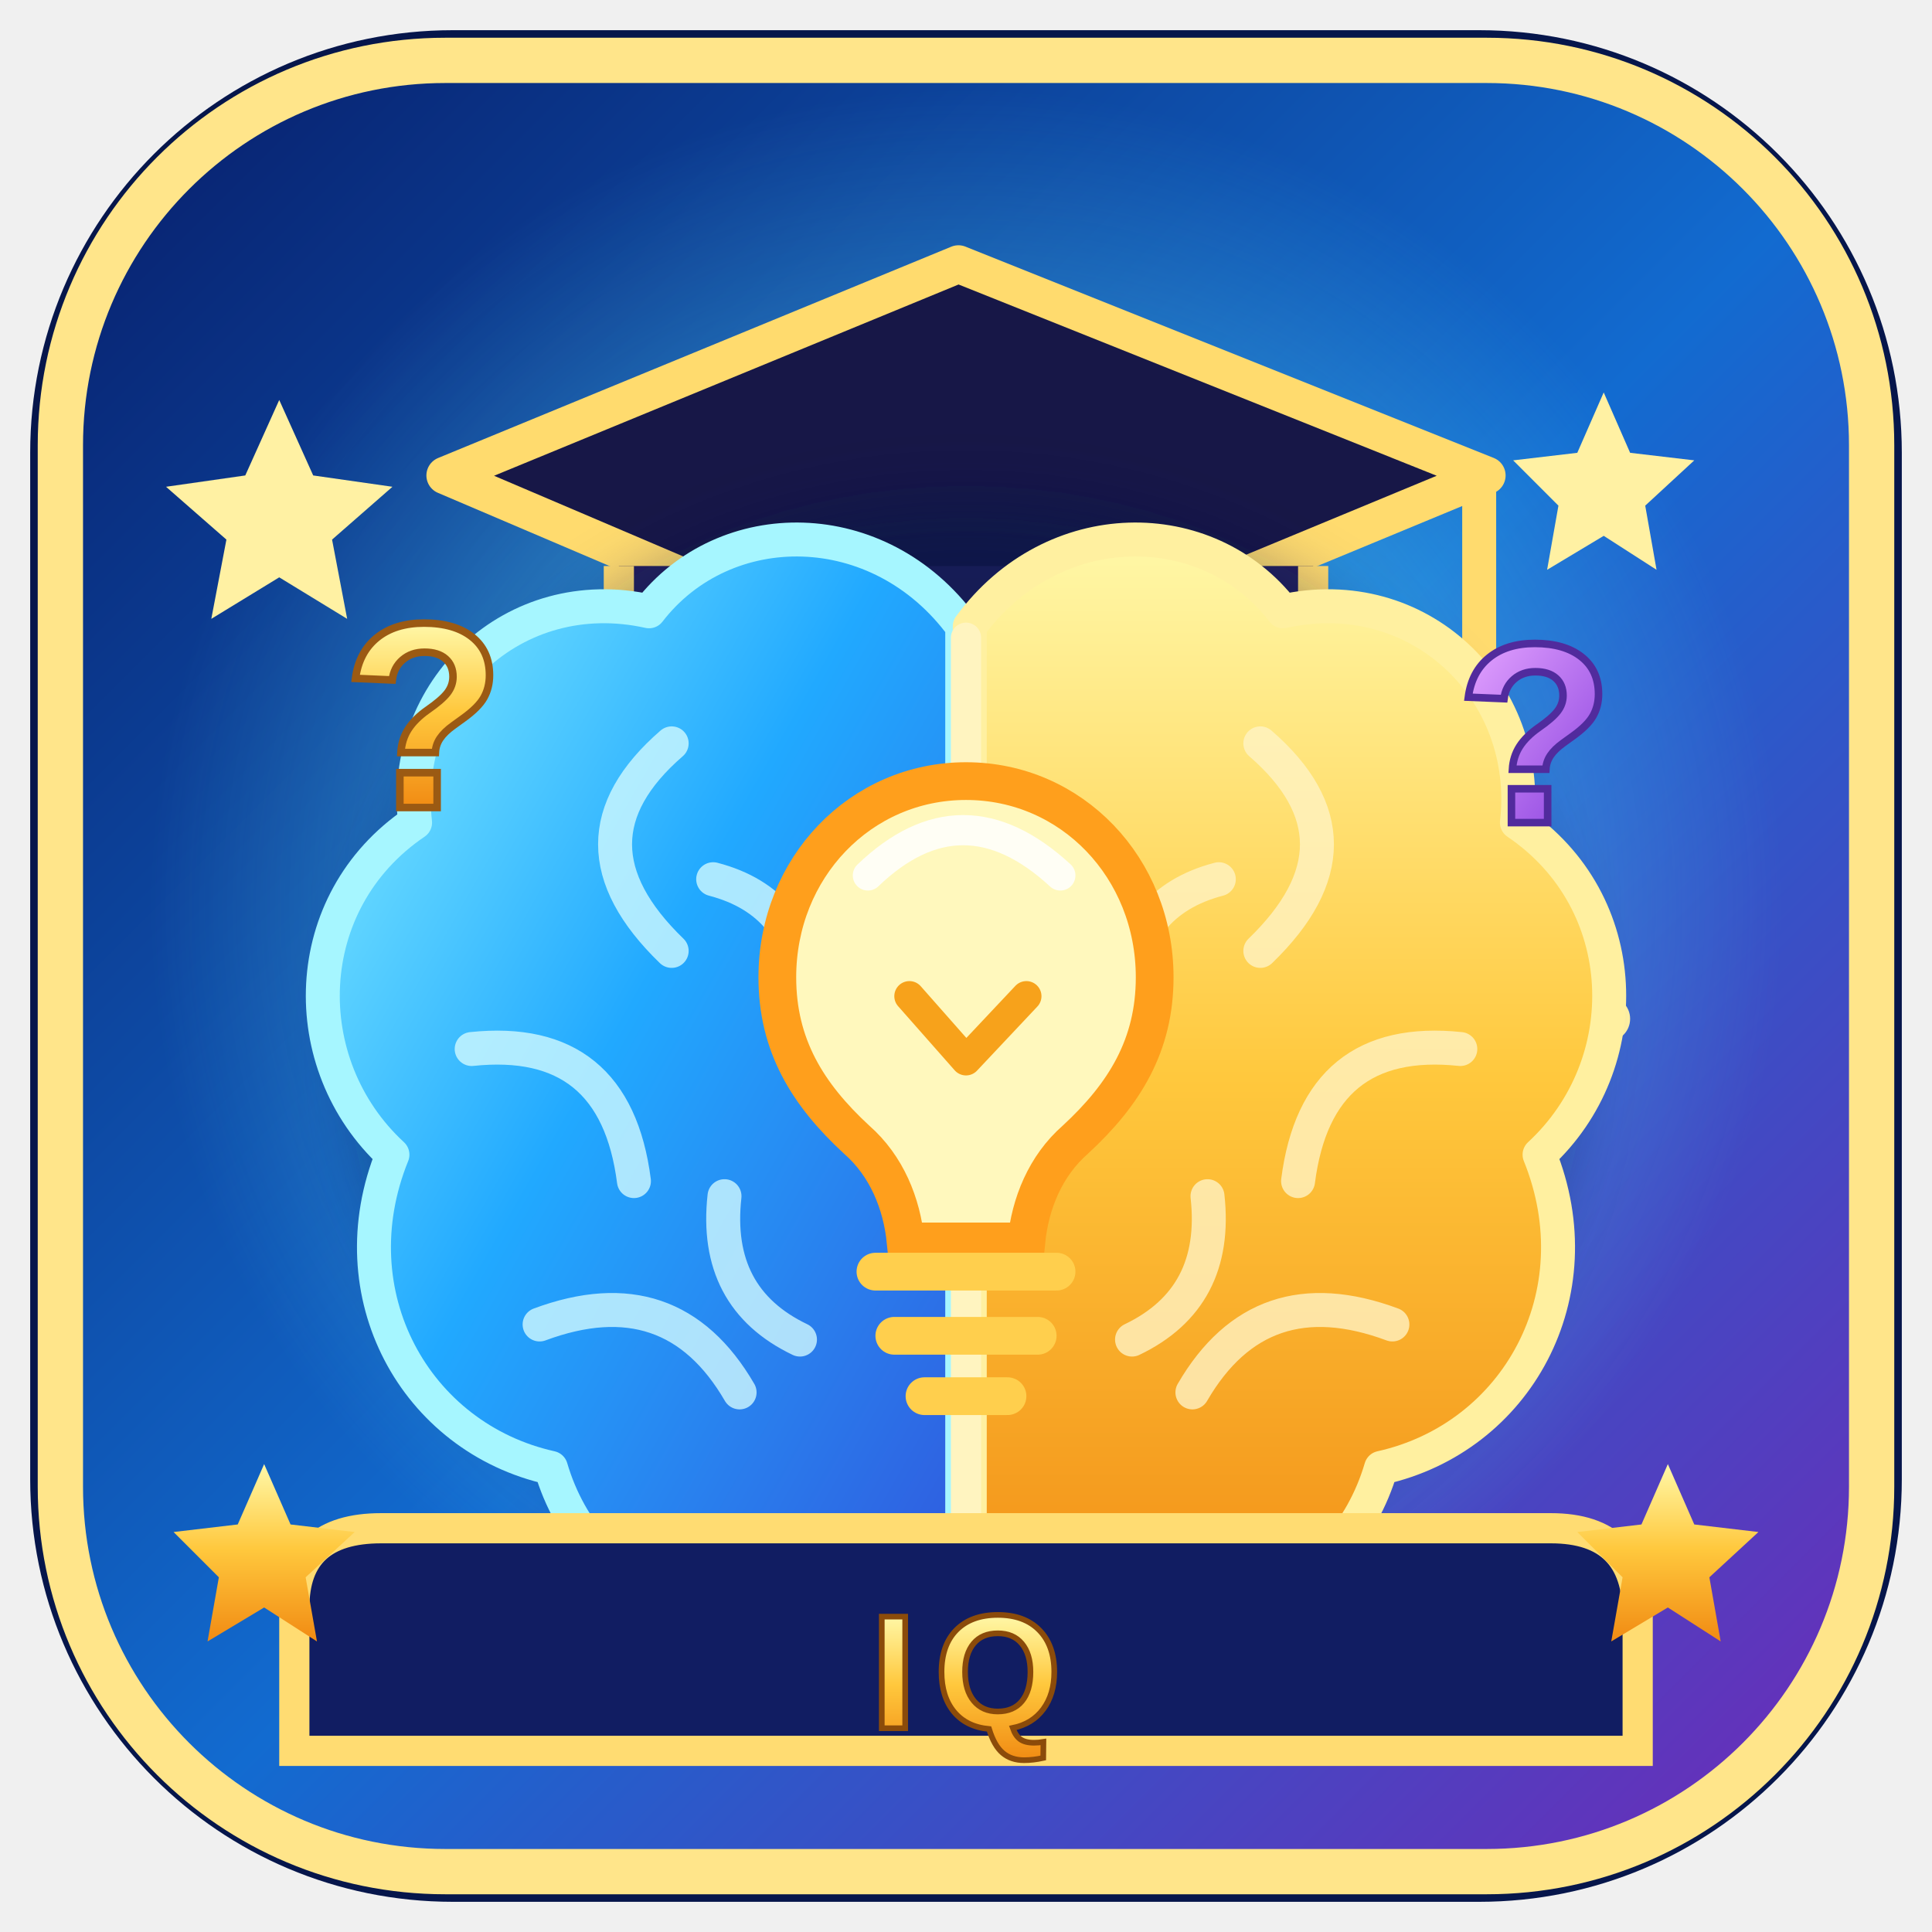
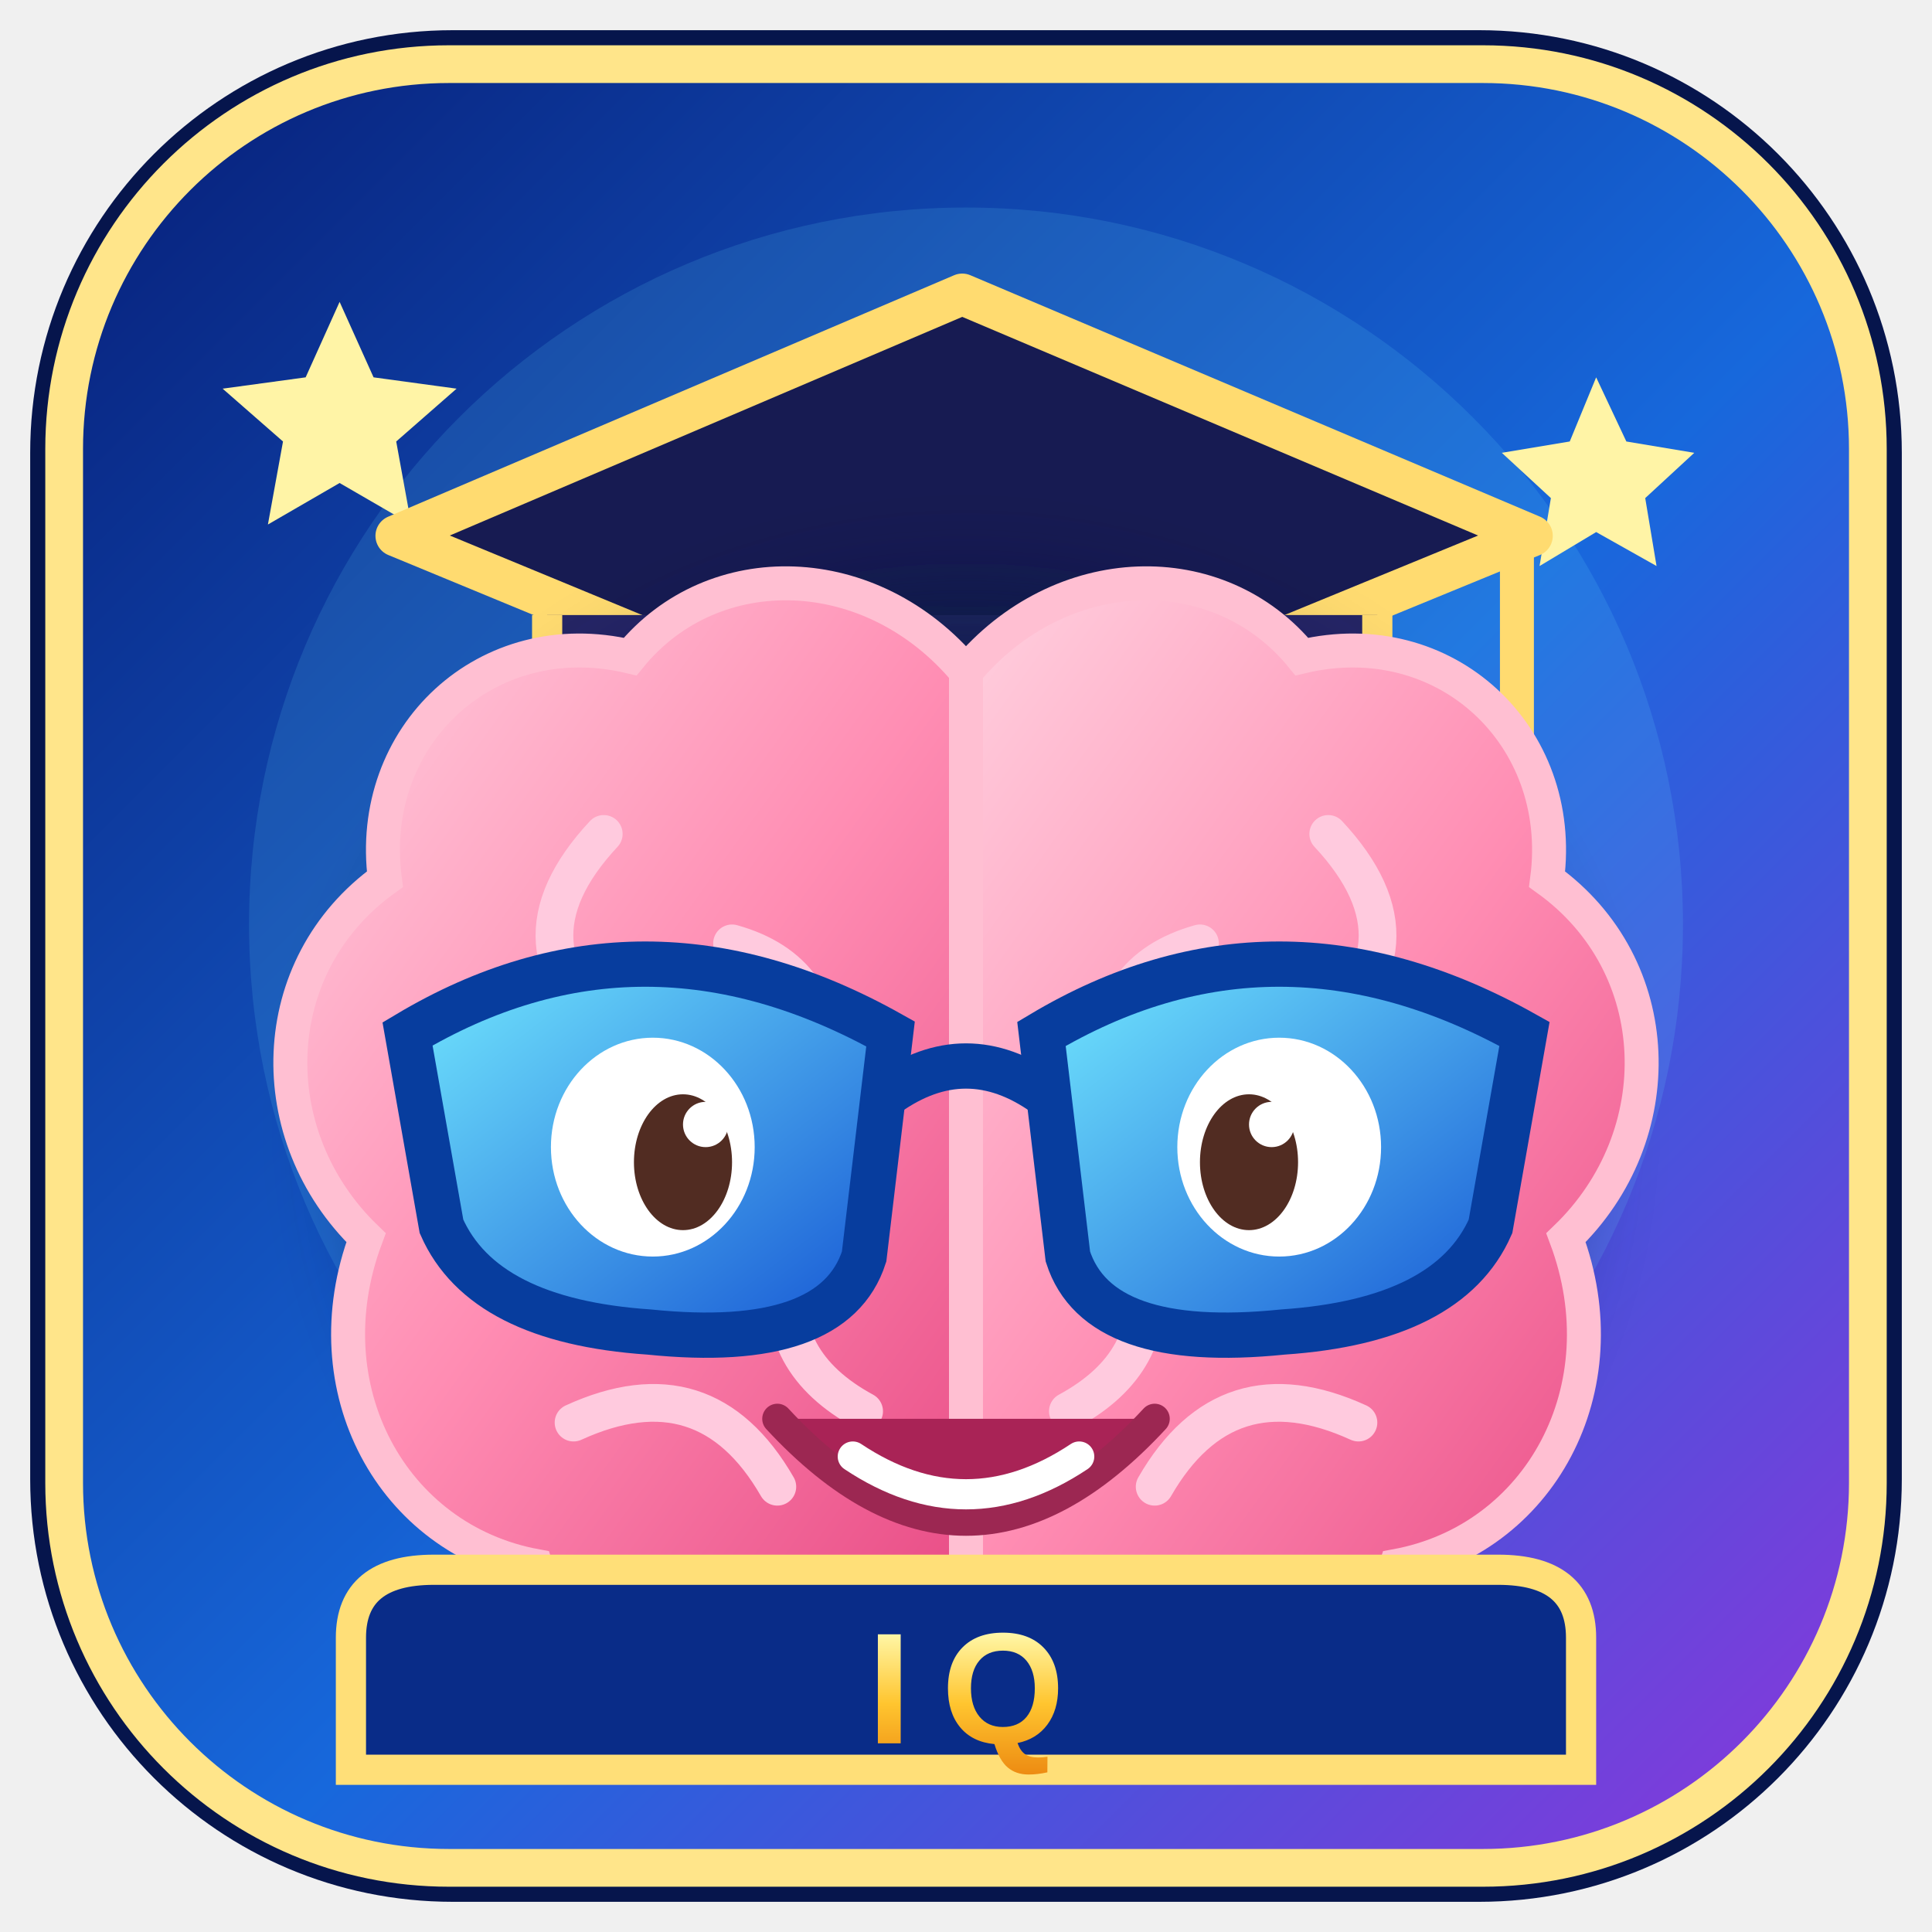
<svg xmlns="http://www.w3.org/2000/svg" width="512" height="512" viewBox="0 0 512 512">
  <defs>
-     <linearGradient id="bg" x1="0" y1="0" x2="1" y2="1">
-       <stop stop-color="#071c68" />
-       <stop offset=".52" stop-color="#126bd0" />
-       <stop offset="1" stop-color="#7029b7" />
+     <linearGradient id="sky" x2="1" y2="1">
+       <stop stop-color="#071d76" />
+       <stop offset=".55" stop-color="#1768dc" />
+       <stop offset="1" stop-color="#8d35db" />
    </linearGradient>
-     <radialGradient id="glow">
-       <stop stop-color="#65efff" stop-opacity=".72" />
-       <stop offset="1" stop-color="#65efff" stop-opacity="0" />
-     </radialGradient>
-     <linearGradient id="blue" x1="0" y1="0" x2="1" y2="1">
-       <stop stop-color="#8df4ff" />
-       <stop offset=".45" stop-color="#21a9ff" />
-       <stop offset="1" stop-color="#3155dc" />
+     <linearGradient id="pink" x2=".8" y2="1">
+       <stop stop-color="#ffd1df" />
+       <stop offset=".52" stop-color="#ff8db3" />
+       <stop offset="1" stop-color="#e94e87" />
    </linearGradient>
-     <linearGradient id="gold" x1="0" y1="0" x2="0" y2="1">
-       <stop stop-color="#fff8a8" />
-       <stop offset=".48" stop-color="#ffc83d" />
-       <stop offset="1" stop-color="#f18b13" />
+     <linearGradient id="gold" x2="0" y2="1">
+       <stop stop-color="#fff7a8" />
+       <stop offset=".5" stop-color="#ffc52f" />
+       <stop offset="1" stop-color="#ed8b12" />
    </linearGradient>
-     <linearGradient id="violet" x1="0" y1="0" x2="1" y2="1">
-       <stop stop-color="#e3a2ff" />
-       <stop offset="1" stop-color="#8b43df" />
+     <linearGradient id="blue" x2="1" y2="1">
+       <stop stop-color="#73eaff" />
+       <stop offset="1" stop-color="#1453d3" />
    </linearGradient>
-     <filter id="shadow" x="-30%" y="-30%" width="160%" height="160%">
-       <feGaussianBlur stdDeviation="9" />
-     </filter>
-     <filter id="shine" x="-30%" y="-30%" width="160%" height="160%">
-       <feGaussianBlur stdDeviation="3" />
+     <filter id="shadow">
+       <feGaussianBlur stdDeviation="12" />
    </filter>
  </defs>
-   <rect x="8" y="8" width="496" height="496" rx="112" fill="#06164b" />
-   <rect x="16" y="16" width="480" height="480" rx="102" fill="url(#bg)" stroke="#ffe58a" stroke-width="12" />
-   <circle cx="256" cy="240" r="218" fill="url(#glow)" />
-   <g fill="#fff1a3">
-     <path d="M74 106l9 20 21 3-16 14 4 21-18-11-18 11 4-21-16-14 21-3z" />
-     <path d="M425 104l7 16 17 2-13 12 3 17-14-9-15 9 3-17-12-12 17-2z" />
-     <circle cx="91" cy="260" r="6" />
-     <circle cx="426" cy="270" r="6" />
+   <rect x="8" y="8" width="496" height="496" rx="112" fill="#06154c" />
+   <rect x="17" y="17" width="478" height="478" rx="102" fill="url(#sky)" stroke="#ffe58a" stroke-width="10" />
+   <circle cx="256" cy="245" r="190" fill="#6be7ff" opacity=".13" />
+   <g fill="#fff4a6">
+     <path d="M90 80l9 20 22 3-16 14 4 22-19-11-19 11 4-22-16-14 22-3z" />
+     <path d="M423 100l8 17 18 3-13 12 3 18-16-9-15 9 3-18-13-12 18-3z" />
  </g>
-   <path d="M118 126L254 70l140 56-140 58z" fill="#171747" stroke="#ffdb6e" stroke-width="10" stroke-linejoin="round" />
-   <path d="M164 150v30q91 57 184 0v-30" fill="#24205c" stroke="#ffdb6e" stroke-width="8" />
-   <path d="M392 126v67" stroke="#ffdb6e" stroke-width="9" stroke-linecap="round" />
-   <circle cx="392" cy="202" r="11" fill="url(#gold)" />
-   <ellipse cx="256" cy="278" rx="160" ry="145" fill="#06134b" opacity=".4" filter="url(#shadow)" />
-   <path d="M255 166c-22-30-63-30-83-4-36-8-66 21-62 56-31 21-32 64-6 88-15 37 6 75 42 83 10 34 47 50 79 31 13 15 22 20 30 20z" fill="url(#blue)" stroke="#a6f6ff" stroke-width="9" stroke-linejoin="round" />
-   <path d="M257 166c22-30 63-30 83-4 36-8 66 21 62 56 31 21 32 64 6 88 15 37-6 75-42 83-10 34-47 50-79 31-13 15-22 20-30 20z" fill="url(#gold)" stroke="#fff0a0" stroke-width="9" stroke-linejoin="round" />
-   <path d="M256 169v248" stroke="#fff4c0" stroke-width="8" stroke-linecap="round" />
-   <g fill="none" stroke-linecap="round" stroke-width="9" opacity=".78">
-     <path d="M178 197q-30 26 0 55m-53 26q38-4 43 35m-25 38q35-13 53 18m-7-136q23 6 25 31m-22 53q-3 27 20 38" stroke="#d4fbff" />
-     <path d="M334 197q30 26 0 55m53 26q-38-4-43 35m25 38q-35-13-53 18m7-136q-23 6-25 31m22 53q3 27-20 38" stroke="#fff4c5" />
+   <path d="M105 142L255 78l151 64-151 62z" fill="#171b52" stroke="#ffdb70" stroke-width="11" stroke-linejoin="round" />
+   <path d="M145 163v38q110 65 220 0v-38" fill="#252565" stroke="#ffdb70" stroke-width="8" />
+   <path d="M402 143v76" stroke="#ffdb70" stroke-width="9" stroke-linecap="round" />
+   <circle cx="402" cy="229" r="12" fill="url(#gold)" />
+   <ellipse cx="256" cy="300" rx="160" ry="145" fill="#06123e" opacity=".45" filter="url(#shadow)" />
+   <path d="M256 178c-25-30-67-31-89-4-38-9-70 21-65 59-32 23-33 68-5 95-15 40 7 80 45 87 11 35 50 51 83 31 13 15 24 22 31 22z" fill="url(#pink)" stroke="#ffbfd2" stroke-width="9" />
+   <path d="M256 178c25-30 67-31 89-4 38-9 70 21 65 59 32 23 33 68 5 95 15 40-7 80-45 87-11 35-50 51-83 31-13 15-24 22-31 22z" fill="url(#pink)" stroke="#ffbfd2" stroke-width="9" />
+   <g fill="none" stroke="#ffcade" stroke-width="10" stroke-linecap="round">
+     <path d="M160 221q-28 30 4 55m-42 31q38-3 43 36m-13 34q35-16 54 17m-12-144q25 7 24 34m-9 53q-4 24 20 37" />
+     <path d="M352 221q28 30-4 55m42 31q-38-3-43 36m13 34q-35-16-54 17m12-144q-25 7-24 34m9 53q4 24-20 37" />
  </g>
-   <path d="M206 259c0-29 22-52 50-52s50 23 50 52c0 18-8 31-21 43-8 7-12 17-13 27h-32c-1-10-5-20-13-27-13-12-21-25-21-43z" fill="#fff8bd" stroke="#ff9f1c" stroke-width="10" />
-   <path d="M232 337h48m-43 17h38m-30 16h22" stroke="#ffcf4d" stroke-width="10" stroke-linecap="round" />
-   <path d="M241 264l15 17 16-17" fill="none" stroke="#f7a21b" stroke-width="8" stroke-linecap="round" stroke-linejoin="round" />
-   <path d="M230 232q25-24 51 0" fill="none" stroke="#fff" stroke-width="8" stroke-linecap="round" opacity=".85" />
-   <text x="91" y="214" font-family="Arial,sans-serif" font-size="70" font-weight="900" fill="url(#gold)" stroke="#9b5a13" stroke-width="2">?</text>
-   <text x="386" y="218" font-family="Arial,sans-serif" font-size="68" font-weight="900" fill="url(#violet)" stroke="#512b9d" stroke-width="2">?</text>
-   <path d="M78 426Q78 405 101 405H411Q434 405 434 428V464H78Z" fill="#111d62" stroke="#ffdc72" stroke-width="8" />
-   <text x="256" y="458" text-anchor="middle" font-family="Arial,sans-serif" font-size="43" font-weight="900" letter-spacing="5" fill="url(#gold)" stroke="#8b4b0a" stroke-width="1.5">IQ</text>
-   <path d="M70 388l7 16 17 2-13 12 3 17-14-9-15 9 3-17-12-12 17-2zM442 388l7 16 17 2-13 12 3 17-14-9-15 9 3-17-12-12 17-2z" fill="url(#gold)" />
+   <path d="M108 274q62-37 128 0l-7 59q-8 25-57 20-44-3-55-28z" fill="url(#blue)" stroke="#073d9e" stroke-width="12" />
+   <path d="M276 274q62-37 128 0l-9 51q-11 25-55 28-49 5-57-20z" fill="url(#blue)" stroke="#073d9e" stroke-width="12" />
+   <path d="M235 290q21-15 42 0" fill="none" stroke="#073d9e" stroke-width="12" stroke-linecap="round" />
+   <g fill="#fff">
+     <ellipse cx="173" cy="304" rx="27" ry="29" />
+     <ellipse cx="339" cy="304" rx="27" ry="29" />
+   </g>
+   <g fill="#512c22">
+     <ellipse cx="181" cy="308" rx="13" ry="18" />
+     <ellipse cx="331" cy="308" rx="13" ry="18" />
+   </g>
+   <g fill="#fff">
+     <circle cx="187" cy="298" r="6" />
+     <circle cx="337" cy="298" r="6" />
+   </g>
+   <path d="M206 376q50 54 100 0" fill="#a92356" stroke="#9c2752" stroke-width="8" stroke-linecap="round" />
+   <path d="M226 386q30 20 60 0" fill="none" stroke="#fff" stroke-width="8" stroke-linecap="round" />
+   <path d="M93 434q0-18 22-18h282q22 0 22 18v35H93z" fill="#092c88" stroke="#ffdf78" stroke-width="8" />
+   <text x="256" y="462" text-anchor="middle" font-family="Arial,sans-serif" font-size="42" font-weight="900" letter-spacing="8" fill="url(#gold)">IQ</text>
</svg>
